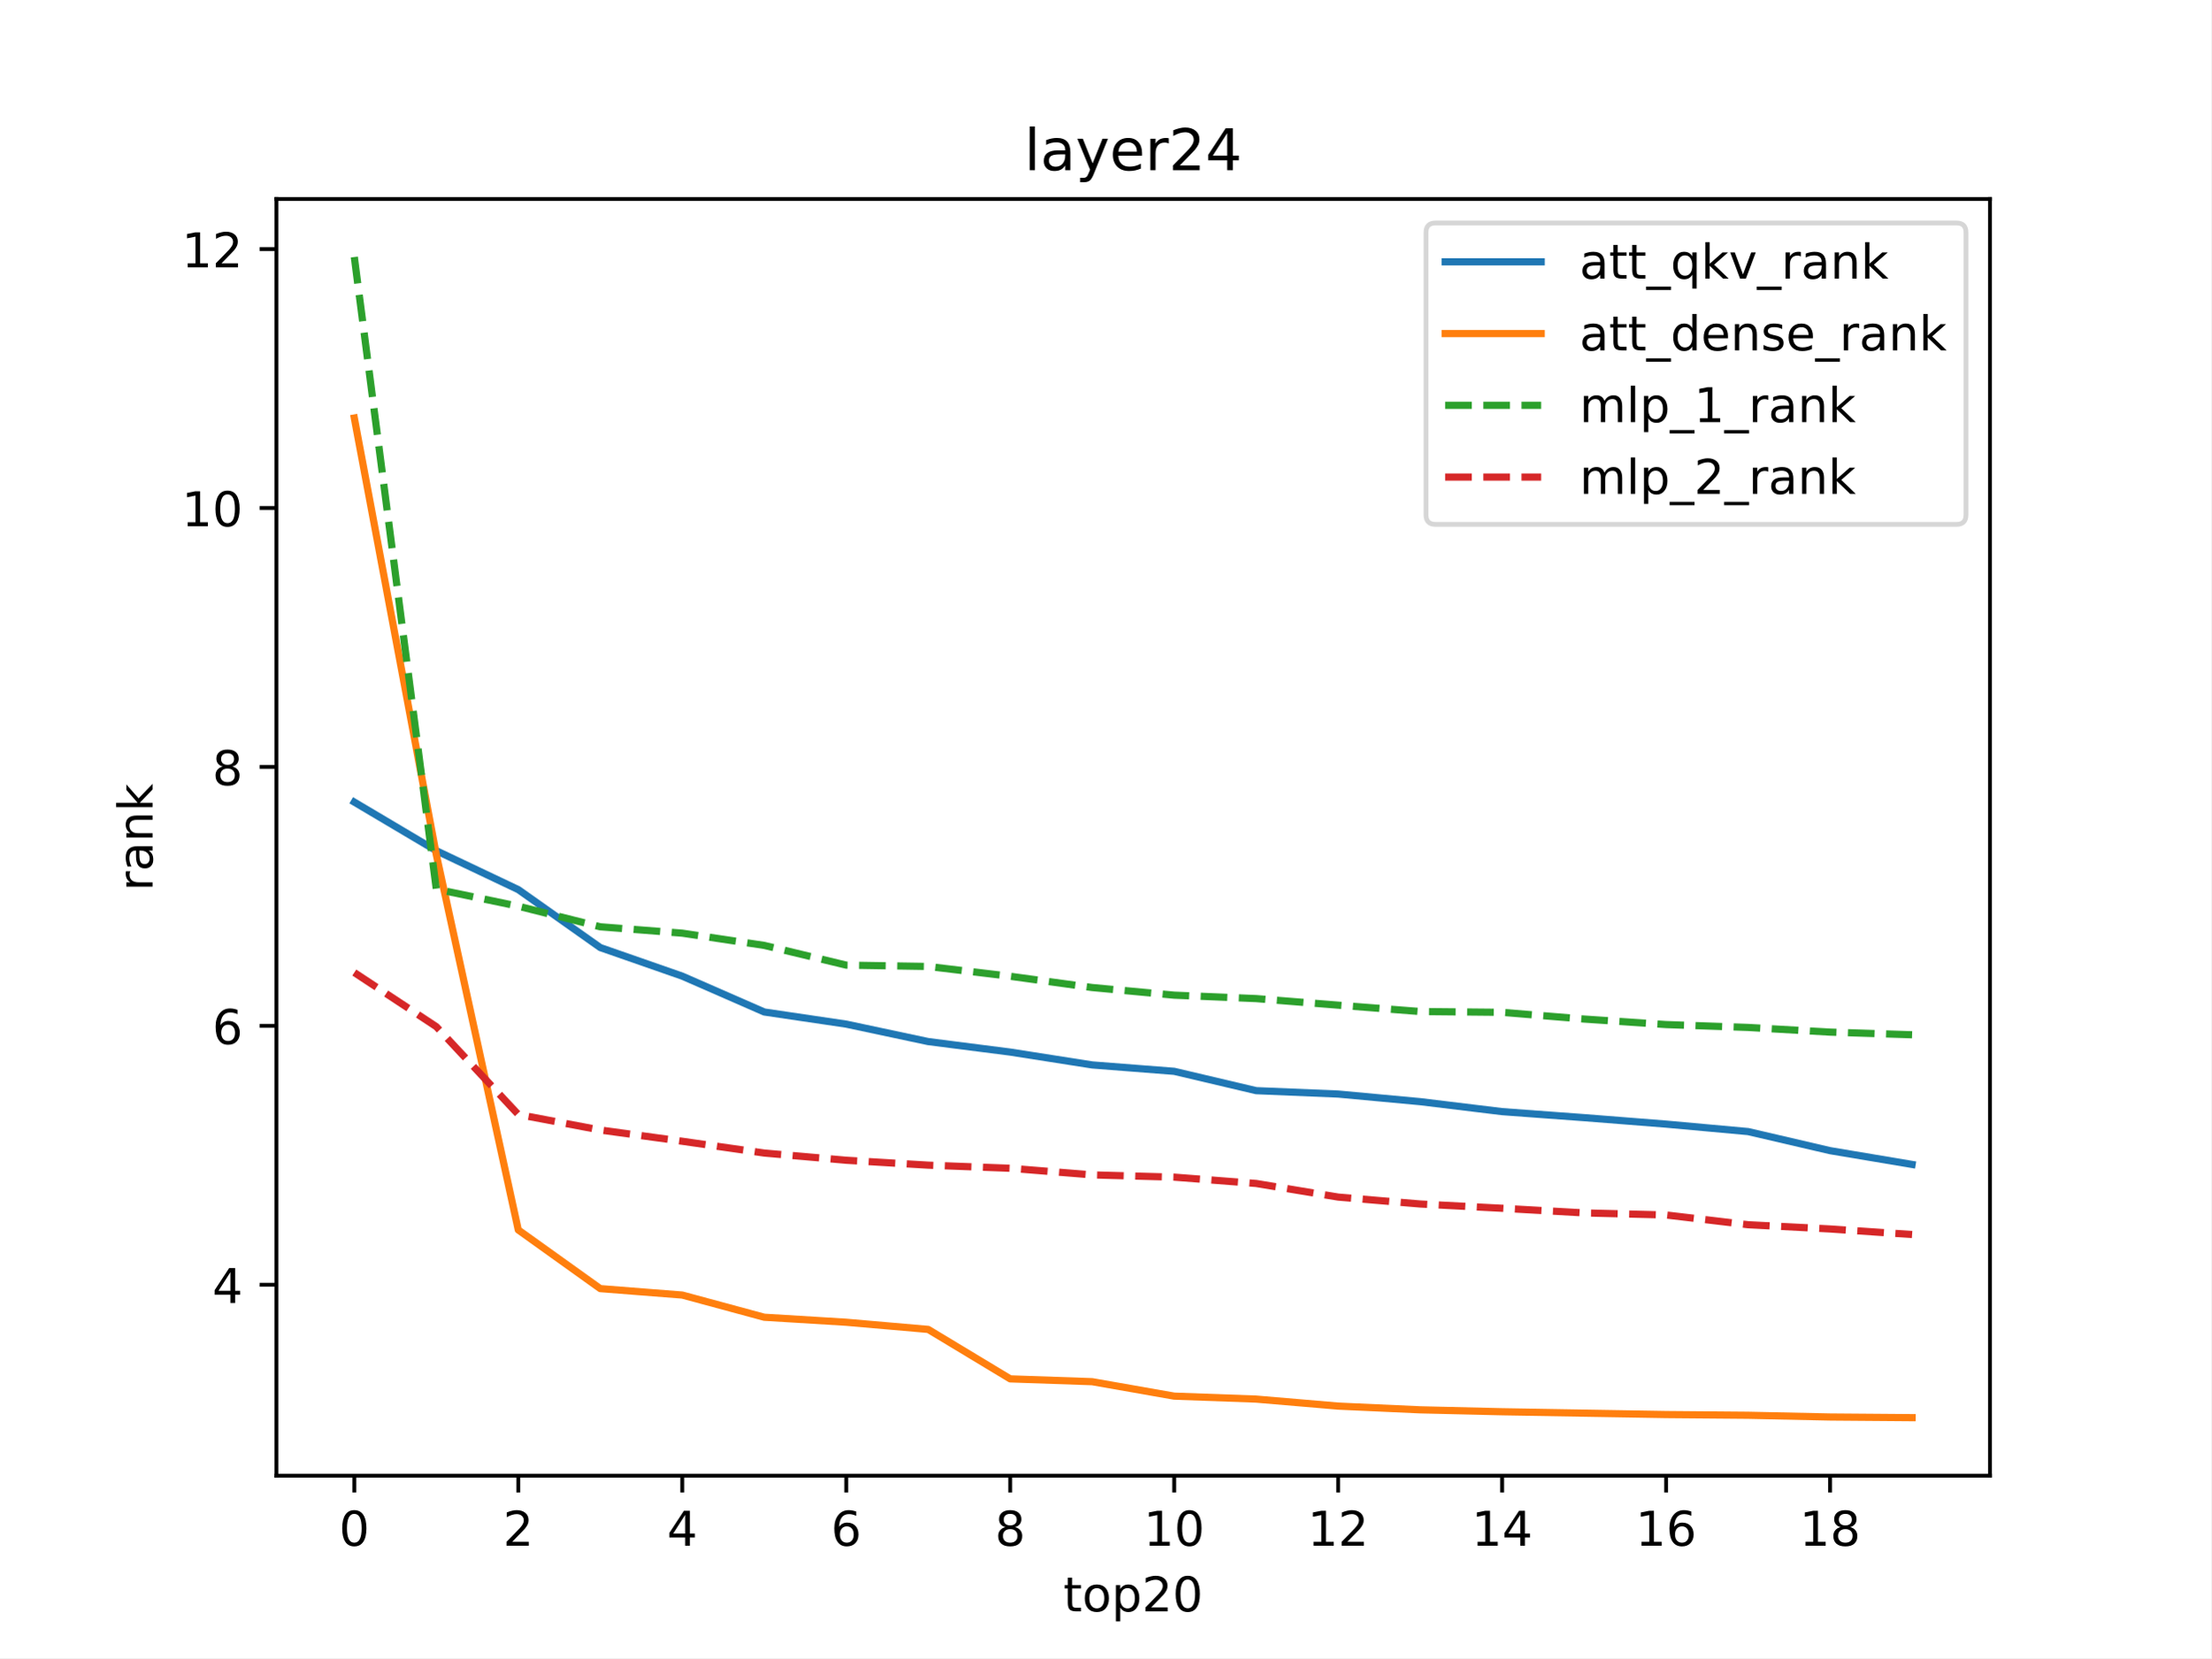
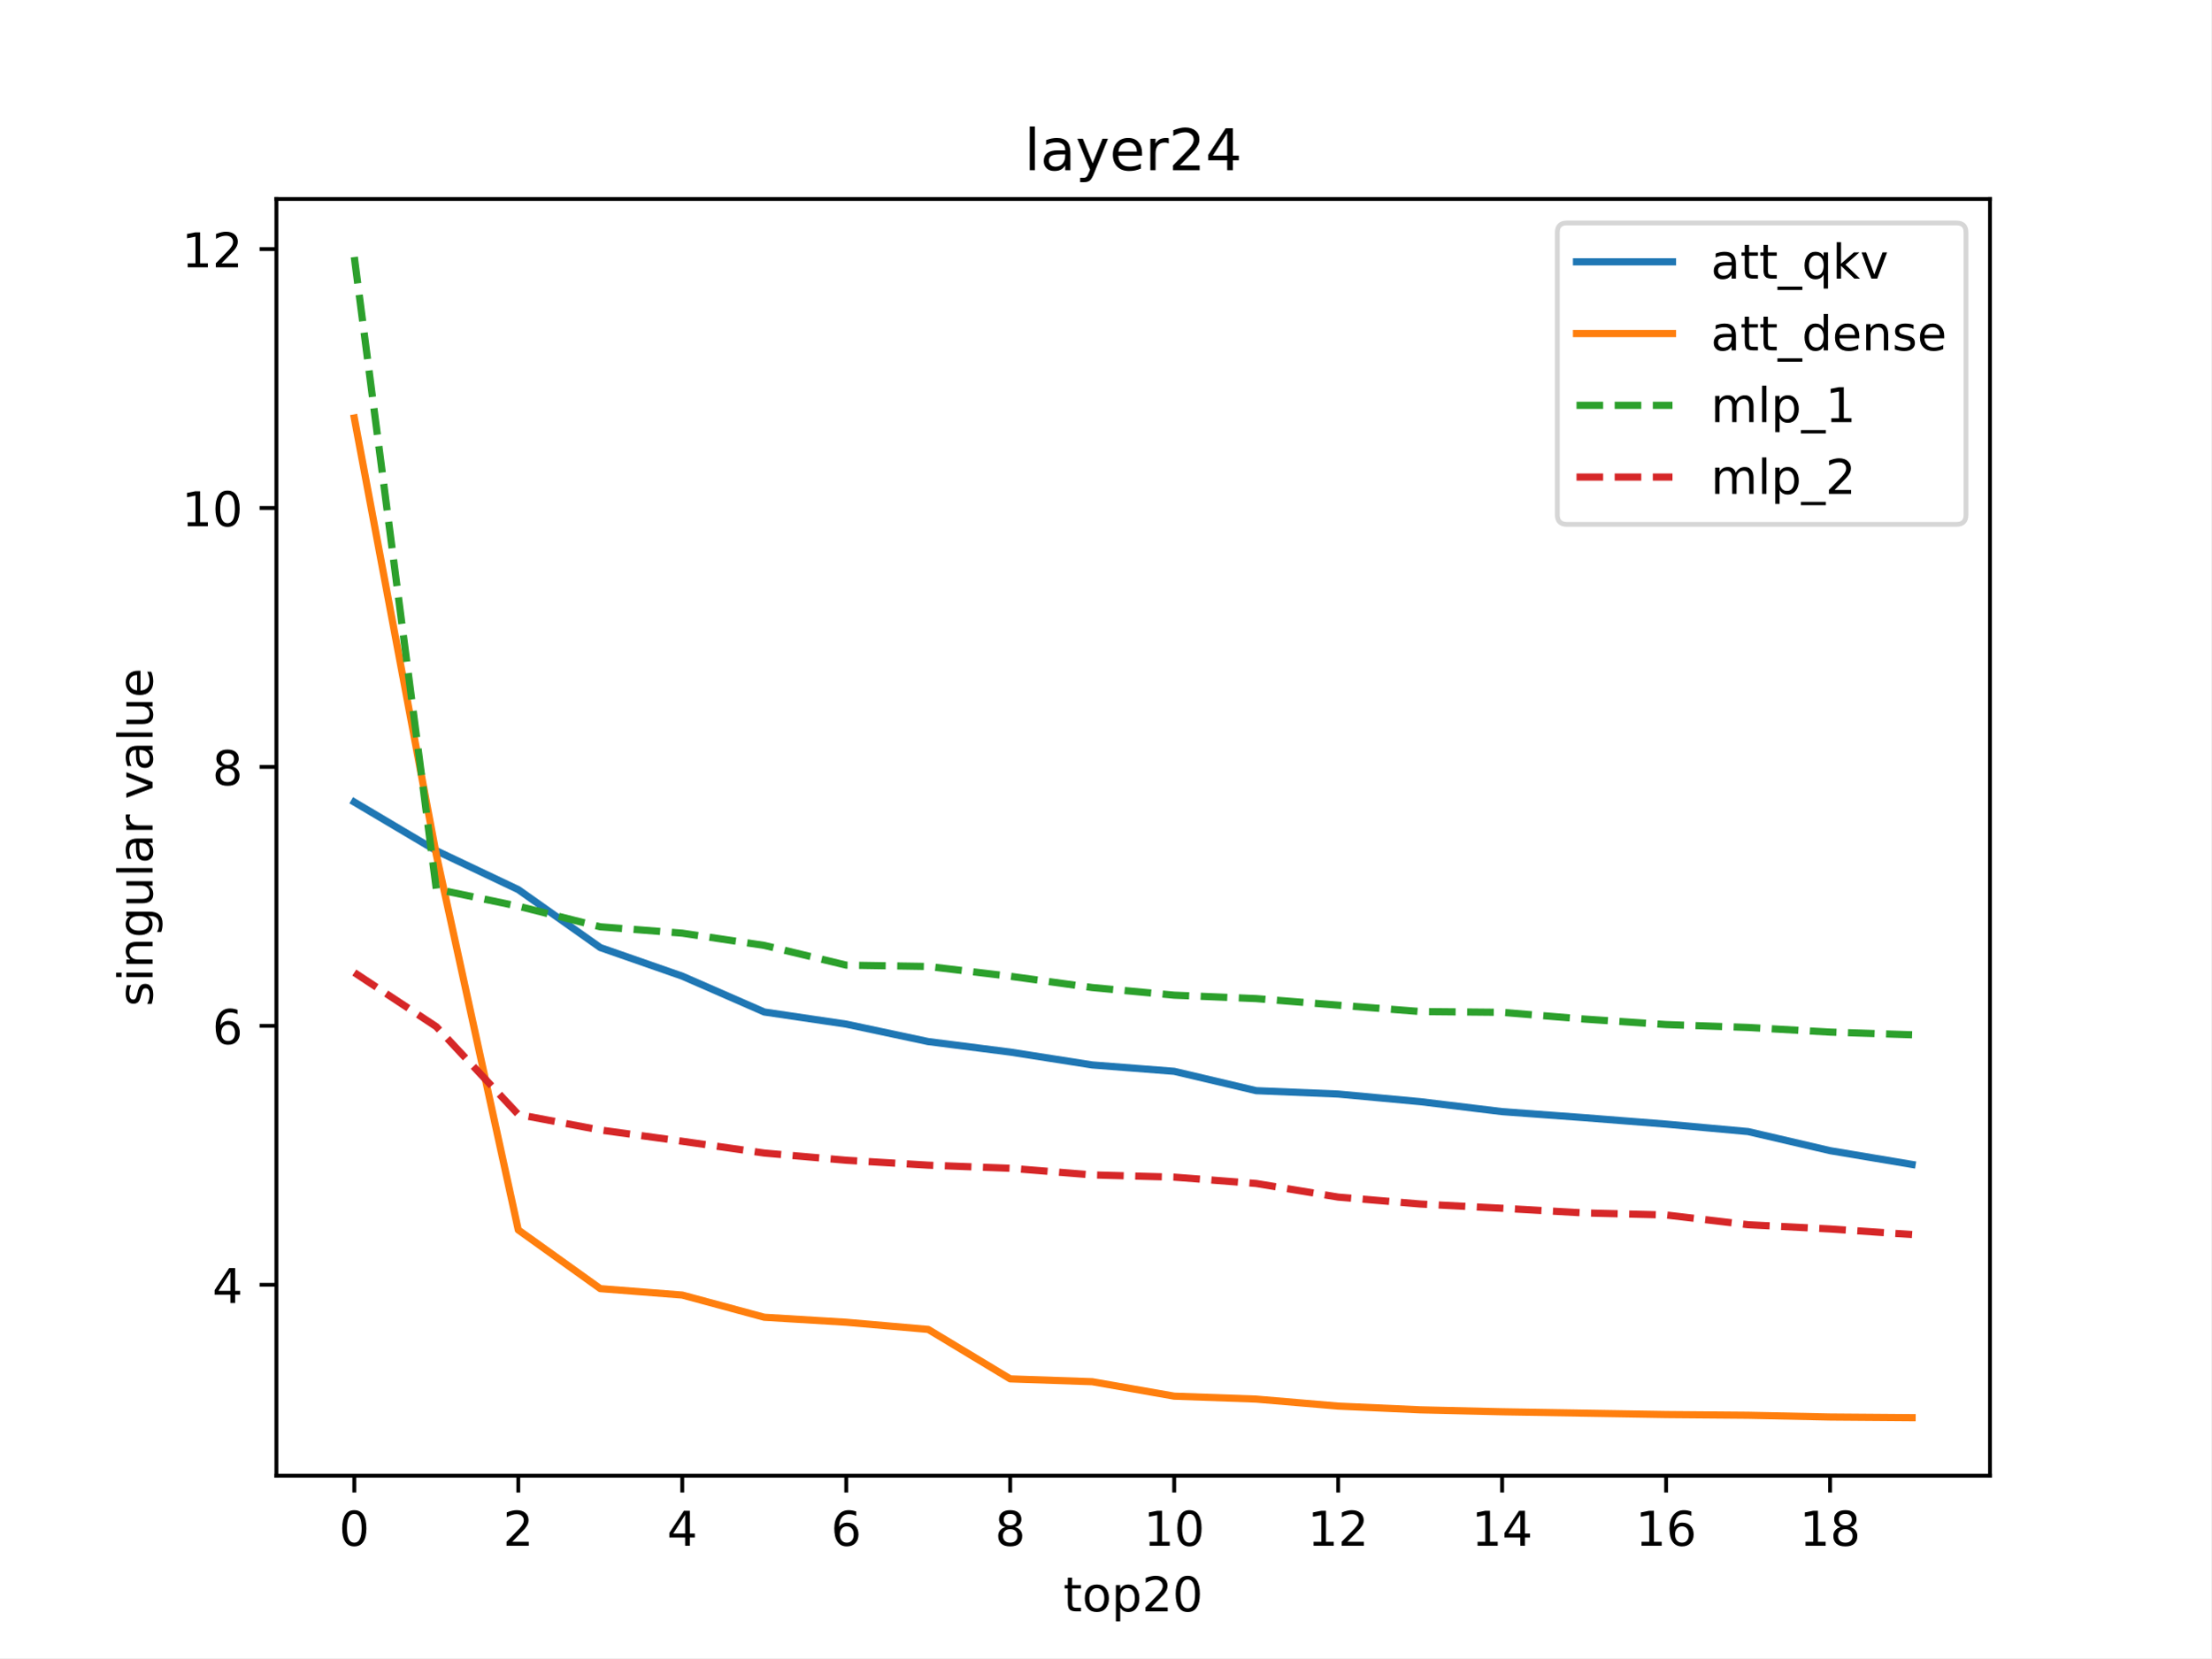
<svg xmlns="http://www.w3.org/2000/svg" xmlns:xlink="http://www.w3.org/1999/xlink" width="460.8pt" height="345.6pt" viewBox="0 0 460.8 345.6" version="1.1">
  <defs>
    <style type="text/css">*{stroke-linejoin: round; stroke-linecap: butt}</style>
  </defs>
  <g id="figure_1">
    <g id="patch_1">
      <path d="M 0 345.6  L 460.8 345.6  L 460.8 0  L 0 0  z " style="fill: #ffffff" />
    </g>
    <g id="axes_1">
      <g id="patch_2">
        <path d="M 57.6 307.584  L 414.72 307.584  L 414.72 41.472  L 57.6 41.472  z " style="fill: #ffffff" />
      </g>
      <g id="matplotlib.axis_1">
        <g id="xtick_1">
          <g id="line2d_1">
            <defs>
-               <path id="maeb5bbad70" d="M 0 0  L 0 3.5  " style="stroke: #000000; stroke-width: 0.8" />
-             </defs>
-             <g>
-               <use xlink:href="#maeb5bbad70" x="73.833" y="307.584" style="stroke: #000000; stroke-width: 0.8" />
+               <path id="md3a369e3ab" d="M 0 0  L 0 3.5  " style="stroke: #000000; stroke-width: 0.8" />
+             </defs>
+             <g>
+               <use xlink:href="#md3a369e3ab" x="73.833" y="307.584" style="stroke: #000000; stroke-width: 0.8" />
            </g>
          </g>
          <g id="text_1">
            <g transform="translate(70.65148 322.1824) scale(0.1 -0.1)">
              <defs>
                <path id="DejaVuSans-30" d="M 2034 4250  Q 1547 4250 1301 3770  Q 1056 3291 1056 2328  Q 1056 1369 1301 889  Q 1547 409 2034 409  Q 2525 409 2770 889  Q 3016 1369 3016 2328  Q 3016 3291 2770 3770  Q 2525 4250 2034 4250  z M 2034 4750  Q 2819 4750 3233 4129  Q 3647 3509 3647 2328  Q 3647 1150 3233 529  Q 2819 -91 2034 -91  Q 1250 -91 836 529  Q 422 1150 422 2328  Q 422 3509 836 4129  Q 1250 4750 2034 4750  z " transform="scale(0.015625)" />
              </defs>
              <use xlink:href="#DejaVuSans-30" />
            </g>
          </g>
        </g>
        <g id="xtick_2">
          <g id="line2d_2">
            <g>
-               <use xlink:href="#maeb5bbad70" x="108.007" y="307.584" style="stroke: #000000; stroke-width: 0.8" />
+               <use xlink:href="#md3a369e3ab" x="108.007" y="307.584" style="stroke: #000000; stroke-width: 0.8" />
            </g>
          </g>
          <g id="text_2">
            <g transform="translate(104.8256 322.1824) scale(0.1 -0.1)">
              <defs>
                <path id="DejaVuSans-32" d="M 1228 531  L 3431 531  L 3431 0  L 469 0  L 469 531  Q 828 903 1448 1529  Q 2069 2156 2228 2338  Q 2531 2678 2651 2914  Q 2772 3150 2772 3378  Q 2772 3750 2511 3984  Q 2250 4219 1831 4219  Q 1534 4219 1204 4116  Q 875 4013 500 3803  L 500 4441  Q 881 4594 1212 4672  Q 1544 4750 1819 4750  Q 2544 4750 2975 4387  Q 3406 4025 3406 3419  Q 3406 3131 3298 2873  Q 3191 2616 2906 2266  Q 2828 2175 2409 1742  Q 1991 1309 1228 531  z " transform="scale(0.015625)" />
              </defs>
              <use xlink:href="#DejaVuSans-32" />
            </g>
          </g>
        </g>
        <g id="xtick_3">
          <g id="line2d_3">
            <g>
-               <use xlink:href="#maeb5bbad70" x="142.181" y="307.584" style="stroke: #000000; stroke-width: 0.8" />
+               <use xlink:href="#md3a369e3ab" x="142.181" y="307.584" style="stroke: #000000; stroke-width: 0.8" />
            </g>
          </g>
          <g id="text_3">
            <g transform="translate(138.9998 322.1824) scale(0.1 -0.1)">
              <defs>
                <path id="DejaVuSans-34" d="M 2419 4116  L 825 1625  L 2419 1625  L 2419 4116  z M 2253 4666  L 3047 4666  L 3047 1625  L 3713 1625  L 3713 1100  L 3047 1100  L 3047 0  L 2419 0  L 2419 1100  L 313 1100  L 313 1709  L 2253 4666  z " transform="scale(0.015625)" />
              </defs>
              <use xlink:href="#DejaVuSans-34" />
            </g>
          </g>
        </g>
        <g id="xtick_4">
          <g id="line2d_4">
            <g>
-               <use xlink:href="#maeb5bbad70" x="176.355" y="307.584" style="stroke: #000000; stroke-width: 0.8" />
+               <use xlink:href="#md3a369e3ab" x="176.355" y="307.584" style="stroke: #000000; stroke-width: 0.8" />
            </g>
          </g>
          <g id="text_4">
            <g transform="translate(173.174 322.1824) scale(0.1 -0.1)">
              <defs>
                <path id="DejaVuSans-36" d="M 2113 2584  Q 1688 2584 1439 2293  Q 1191 2003 1191 1497  Q 1191 994 1439 701  Q 1688 409 2113 409  Q 2538 409 2786 701  Q 3034 994 3034 1497  Q 3034 2003 2786 2293  Q 2538 2584 2113 2584  z M 3366 4563  L 3366 3988  Q 3128 4100 2886 4159  Q 2644 4219 2406 4219  Q 1781 4219 1451 3797  Q 1122 3375 1075 2522  Q 1259 2794 1537 2939  Q 1816 3084 2150 3084  Q 2853 3084 3261 2657  Q 3669 2231 3669 1497  Q 3669 778 3244 343  Q 2819 -91 2113 -91  Q 1303 -91 875 529  Q 447 1150 447 2328  Q 447 3434 972 4092  Q 1497 4750 2381 4750  Q 2619 4750 2861 4703  Q 3103 4656 3366 4563  z " transform="scale(0.015625)" />
              </defs>
              <use xlink:href="#DejaVuSans-36" />
            </g>
          </g>
        </g>
        <g id="xtick_5">
          <g id="line2d_5">
            <g>
-               <use xlink:href="#maeb5bbad70" x="210.529" y="307.584" style="stroke: #000000; stroke-width: 0.8" />
+               <use xlink:href="#md3a369e3ab" x="210.529" y="307.584" style="stroke: #000000; stroke-width: 0.8" />
            </g>
          </g>
          <g id="text_5">
            <g transform="translate(207.3481 322.1824) scale(0.1 -0.1)">
              <defs>
                <path id="DejaVuSans-38" d="M 2034 2216  Q 1584 2216 1326 1975  Q 1069 1734 1069 1313  Q 1069 891 1326 650  Q 1584 409 2034 409  Q 2484 409 2743 651  Q 3003 894 3003 1313  Q 3003 1734 2745 1975  Q 2488 2216 2034 2216  z M 1403 2484  Q 997 2584 770 2862  Q 544 3141 544 3541  Q 544 4100 942 4425  Q 1341 4750 2034 4750  Q 2731 4750 3128 4425  Q 3525 4100 3525 3541  Q 3525 3141 3298 2862  Q 3072 2584 2669 2484  Q 3125 2378 3379 2068  Q 3634 1759 3634 1313  Q 3634 634 3220 271  Q 2806 -91 2034 -91  Q 1263 -91 848 271  Q 434 634 434 1313  Q 434 1759 690 2068  Q 947 2378 1403 2484  z M 1172 3481  Q 1172 3119 1398 2916  Q 1625 2713 2034 2713  Q 2441 2713 2670 2916  Q 2900 3119 2900 3481  Q 2900 3844 2670 4047  Q 2441 4250 2034 4250  Q 1625 4250 1398 4047  Q 1172 3844 1172 3481  z " transform="scale(0.015625)" />
              </defs>
              <use xlink:href="#DejaVuSans-38" />
            </g>
          </g>
        </g>
        <g id="xtick_6">
          <g id="line2d_6">
            <g>
-               <use xlink:href="#maeb5bbad70" x="244.704" y="307.584" style="stroke: #000000; stroke-width: 0.8" />
+               <use xlink:href="#md3a369e3ab" x="244.704" y="307.584" style="stroke: #000000; stroke-width: 0.8" />
            </g>
          </g>
          <g id="text_6">
            <g transform="translate(238.341 322.1824) scale(0.1 -0.1)">
              <defs>
                <path id="DejaVuSans-31" d="M 794 531  L 1825 531  L 1825 4091  L 703 3866  L 703 4441  L 1819 4666  L 2450 4666  L 2450 531  L 3481 531  L 3481 0  L 794 0  L 794 531  z " transform="scale(0.015625)" />
              </defs>
              <use xlink:href="#DejaVuSans-31" />
              <use xlink:href="#DejaVuSans-30" x="63.623" />
            </g>
          </g>
        </g>
        <g id="xtick_7">
          <g id="line2d_7">
            <g>
-               <use xlink:href="#maeb5bbad70" x="278.878" y="307.584" style="stroke: #000000; stroke-width: 0.8" />
+               <use xlink:href="#md3a369e3ab" x="278.878" y="307.584" style="stroke: #000000; stroke-width: 0.8" />
            </g>
          </g>
          <g id="text_7">
            <g transform="translate(272.5152 322.1824) scale(0.1 -0.1)">
              <use xlink:href="#DejaVuSans-31" />
              <use xlink:href="#DejaVuSans-32" x="63.623" />
            </g>
          </g>
        </g>
        <g id="xtick_8">
          <g id="line2d_8">
            <g>
-               <use xlink:href="#maeb5bbad70" x="313.052" y="307.584" style="stroke: #000000; stroke-width: 0.8" />
+               <use xlink:href="#md3a369e3ab" x="313.052" y="307.584" style="stroke: #000000; stroke-width: 0.8" />
            </g>
          </g>
          <g id="text_8">
            <g transform="translate(306.6894 322.1824) scale(0.1 -0.1)">
              <use xlink:href="#DejaVuSans-31" />
              <use xlink:href="#DejaVuSans-34" x="63.623" />
            </g>
          </g>
        </g>
        <g id="xtick_9">
          <g id="line2d_9">
            <g>
-               <use xlink:href="#maeb5bbad70" x="347.226" y="307.584" style="stroke: #000000; stroke-width: 0.8" />
+               <use xlink:href="#md3a369e3ab" x="347.226" y="307.584" style="stroke: #000000; stroke-width: 0.8" />
            </g>
          </g>
          <g id="text_9">
            <g transform="translate(340.8635 322.1824) scale(0.1 -0.1)">
              <use xlink:href="#DejaVuSans-31" />
              <use xlink:href="#DejaVuSans-36" x="63.623" />
            </g>
          </g>
        </g>
        <g id="xtick_10">
          <g id="line2d_10">
            <g>
-               <use xlink:href="#maeb5bbad70" x="381.4" y="307.584" style="stroke: #000000; stroke-width: 0.8" />
+               <use xlink:href="#md3a369e3ab" x="381.4" y="307.584" style="stroke: #000000; stroke-width: 0.8" />
            </g>
          </g>
          <g id="text_10">
            <g transform="translate(375.0377 322.1824) scale(0.1 -0.1)">
              <use xlink:href="#DejaVuSans-31" />
              <use xlink:href="#DejaVuSans-38" x="63.623" />
            </g>
          </g>
        </g>
        <g id="text_11">
          <g transform="translate(221.6037 335.8606) scale(0.1 -0.1)">
            <defs>
              <path id="DejaVuSans-74" d="M 1172 4494  L 1172 3500  L 2356 3500  L 2356 3053  L 1172 3053  L 1172 1153  Q 1172 725 1289 603  Q 1406 481 1766 481  L 2356 481  L 2356 0  L 1766 0  Q 1100 0 847 248  Q 594 497 594 1153  L 594 3053  L 172 3053  L 172 3500  L 594 3500  L 594 4494  L 1172 4494  z " transform="scale(0.015625)" />
              <path id="DejaVuSans-6f" d="M 1959 3097  Q 1497 3097 1228 2736  Q 959 2375 959 1747  Q 959 1119 1226 758  Q 1494 397 1959 397  Q 2419 397 2687 759  Q 2956 1122 2956 1747  Q 2956 2369 2687 2733  Q 2419 3097 1959 3097  z M 1959 3584  Q 2709 3584 3137 3096  Q 3566 2609 3566 1747  Q 3566 888 3137 398  Q 2709 -91 1959 -91  Q 1206 -91 779 398  Q 353 888 353 1747  Q 353 2609 779 3096  Q 1206 3584 1959 3584  z " transform="scale(0.015625)" />
              <path id="DejaVuSans-70" d="M 1159 525  L 1159 -1331  L 581 -1331  L 581 3500  L 1159 3500  L 1159 2969  Q 1341 3281 1617 3432  Q 1894 3584 2278 3584  Q 2916 3584 3314 3078  Q 3713 2572 3713 1747  Q 3713 922 3314 415  Q 2916 -91 2278 -91  Q 1894 -91 1617 61  Q 1341 213 1159 525  z M 3116 1747  Q 3116 2381 2855 2742  Q 2594 3103 2138 3103  Q 1681 3103 1420 2742  Q 1159 2381 1159 1747  Q 1159 1113 1420 752  Q 1681 391 2138 391  Q 2594 391 2855 752  Q 3116 1113 3116 1747  z " transform="scale(0.015625)" />
            </defs>
            <use xlink:href="#DejaVuSans-74" />
            <use xlink:href="#DejaVuSans-6f" x="39.209" />
            <use xlink:href="#DejaVuSans-70" x="100.391" />
            <use xlink:href="#DejaVuSans-32" x="163.867" />
            <use xlink:href="#DejaVuSans-30" x="227.49" />
          </g>
        </g>
      </g>
      <g id="matplotlib.axis_2">
        <g id="ytick_1">
          <g id="line2d_11">
            <defs>
-               <path id="m0f79009a9c" d="M 0 0  L -3.5 0  " style="stroke: #000000; stroke-width: 0.8" />
-             </defs>
-             <g>
-               <use xlink:href="#m0f79009a9c" x="57.6" y="267.788" style="stroke: #000000; stroke-width: 0.8" />
+               <path id="mffe10e84be" d="M 0 0  L -3.5 0  " style="stroke: #000000; stroke-width: 0.8" />
+             </defs>
+             <g>
+               <use xlink:href="#mffe10e84be" x="57.6" y="267.788" style="stroke: #000000; stroke-width: 0.8" />
            </g>
          </g>
          <g id="text_12">
            <g transform="translate(44.2375 271.5877) scale(0.1 -0.1)">
              <use xlink:href="#DejaVuSans-34" />
            </g>
          </g>
        </g>
        <g id="ytick_2">
          <g id="line2d_12">
            <g>
-               <use xlink:href="#m0f79009a9c" x="57.6" y="213.82" style="stroke: #000000; stroke-width: 0.8" />
+               <use xlink:href="#mffe10e84be" x="57.6" y="213.82" style="stroke: #000000; stroke-width: 0.8" />
            </g>
          </g>
          <g id="text_13">
            <g transform="translate(44.2375 217.6188) scale(0.1 -0.1)">
              <use xlink:href="#DejaVuSans-36" />
            </g>
          </g>
        </g>
        <g id="ytick_3">
          <g id="line2d_13">
            <g>
-               <use xlink:href="#m0f79009a9c" x="57.6" y="159.851" style="stroke: #000000; stroke-width: 0.8" />
+               <use xlink:href="#mffe10e84be" x="57.6" y="159.851" style="stroke: #000000; stroke-width: 0.8" />
            </g>
          </g>
          <g id="text_14">
            <g transform="translate(44.2375 163.6498) scale(0.1 -0.1)">
              <use xlink:href="#DejaVuSans-38" />
            </g>
          </g>
        </g>
        <g id="ytick_4">
          <g id="line2d_14">
            <g>
-               <use xlink:href="#m0f79009a9c" x="57.6" y="105.882" style="stroke: #000000; stroke-width: 0.8" />
+               <use xlink:href="#mffe10e84be" x="57.6" y="105.882" style="stroke: #000000; stroke-width: 0.8" />
            </g>
          </g>
          <g id="text_15">
            <g transform="translate(37.875 109.6809) scale(0.1 -0.1)">
              <use xlink:href="#DejaVuSans-31" />
              <use xlink:href="#DejaVuSans-30" x="63.623" />
            </g>
          </g>
        </g>
        <g id="ytick_5">
          <g id="line2d_15">
            <g>
-               <use xlink:href="#m0f79009a9c" x="57.6" y="51.913" style="stroke: #000000; stroke-width: 0.8" />
+               <use xlink:href="#mffe10e84be" x="57.6" y="51.913" style="stroke: #000000; stroke-width: 0.8" />
            </g>
          </g>
          <g id="text_16">
            <g transform="translate(37.875 55.71201) scale(0.1 -0.1)">
              <use xlink:href="#DejaVuSans-31" />
              <use xlink:href="#DejaVuSans-32" x="63.623" />
            </g>
          </g>
        </g>
        <g id="text_17">
-           <g transform="translate(31.79531 185.7116) rotate(-90) scale(0.1 -0.1)">
-             <defs>
+           <g transform="translate(31.79531 209.7889) rotate(-90) scale(0.1 -0.1)">
+             <defs>
+               <path id="DejaVuSans-73" d="M 2834 3397  L 2834 2853  Q 2591 2978 2328 3040  Q 2066 3103 1784 3103  Q 1356 3103 1142 2972  Q 928 2841 928 2578  Q 928 2378 1081 2264  Q 1234 2150 1697 2047  L 1894 2003  Q 2506 1872 2764 1633  Q 3022 1394 3022 966  Q 3022 478 2636 193  Q 2250 -91 1575 -91  Q 1294 -91 989 -36  Q 684 19 347 128  L 347 722  Q 666 556 975 473  Q 1284 391 1588 391  Q 1994 391 2212 530  Q 2431 669 2431 922  Q 2431 1156 2273 1281  Q 2116 1406 1581 1522  L 1381 1569  Q 847 1681 609 1914  Q 372 2147 372 2553  Q 372 3047 722 3315  Q 1072 3584 1716 3584  Q 2034 3584 2315 3537  Q 2597 3491 2834 3397  z " transform="scale(0.015625)" />
+               <path id="DejaVuSans-69" d="M 603 3500  L 1178 3500  L 1178 0  L 603 0  L 603 3500  z M 603 4863  L 1178 4863  L 1178 4134  L 603 4134  L 603 4863  z " transform="scale(0.015625)" />
+               <path id="DejaVuSans-6e" d="M 3513 2113  L 3513 0  L 2938 0  L 2938 2094  Q 2938 2591 2744 2837  Q 2550 3084 2163 3084  Q 1697 3084 1428 2787  Q 1159 2491 1159 1978  L 1159 0  L 581 0  L 581 3500  L 1159 3500  L 1159 2956  Q 1366 3272 1645 3428  Q 1925 3584 2291 3584  Q 2894 3584 3203 3211  Q 3513 2838 3513 2113  z " transform="scale(0.015625)" />
+               <path id="DejaVuSans-67" d="M 2906 1791  Q 2906 2416 2648 2759  Q 2391 3103 1925 3103  Q 1463 3103 1205 2759  Q 947 2416 947 1791  Q 947 1169 1205 825  Q 1463 481 1925 481  Q 2391 481 2648 825  Q 2906 1169 2906 1791  z M 3481 434  Q 3481 -459 3084 -895  Q 2688 -1331 1869 -1331  Q 1566 -1331 1297 -1286  Q 1028 -1241 775 -1147  L 775 -588  Q 1028 -725 1275 -790  Q 1522 -856 1778 -856  Q 2344 -856 2625 -561  Q 2906 -266 2906 331  L 2906 616  Q 2728 306 2450 153  Q 2172 0 1784 0  Q 1141 0 747 490  Q 353 981 353 1791  Q 353 2603 747 3093  Q 1141 3584 1784 3584  Q 2172 3584 2450 3431  Q 2728 3278 2906 2969  L 2906 3500  L 3481 3500  L 3481 434  z " transform="scale(0.015625)" />
+               <path id="DejaVuSans-75" d="M 544 1381  L 544 3500  L 1119 3500  L 1119 1403  Q 1119 906 1312 657  Q 1506 409 1894 409  Q 2359 409 2629 706  Q 2900 1003 2900 1516  L 2900 3500  L 3475 3500  L 3475 0  L 2900 0  L 2900 538  Q 2691 219 2414 64  Q 2138 -91 1772 -91  Q 1169 -91 856 284  Q 544 659 544 1381  z M 1991 3584  L 1991 3584  z " transform="scale(0.015625)" />
+               <path id="DejaVuSans-6c" d="M 603 4863  L 1178 4863  L 1178 0  L 603 0  L 603 4863  z " transform="scale(0.015625)" />
+               <path id="DejaVuSans-61" d="M 2194 1759  Q 1497 1759 1228 1600  Q 959 1441 959 1056  Q 959 750 1161 570  Q 1363 391 1709 391  Q 2188 391 2477 730  Q 2766 1069 2766 1631  L 2766 1759  L 2194 1759  z M 3341 1997  L 3341 0  L 2766 0  L 2766 531  Q 2569 213 2275 61  Q 1981 -91 1556 -91  Q 1019 -91 701 211  Q 384 513 384 1019  Q 384 1609 779 1909  Q 1175 2209 1959 2209  L 2766 2209  L 2766 2266  Q 2766 2663 2505 2880  Q 2244 3097 1772 3097  Q 1472 3097 1187 3025  Q 903 2953 641 2809  L 641 3341  Q 956 3463 1253 3523  Q 1550 3584 1831 3584  Q 2591 3584 2966 3190  Q 3341 2797 3341 1997  z " transform="scale(0.015625)" />
              <path id="DejaVuSans-72" d="M 2631 2963  Q 2534 3019 2420 3045  Q 2306 3072 2169 3072  Q 1681 3072 1420 2755  Q 1159 2438 1159 1844  L 1159 0  L 581 0  L 581 3500  L 1159 3500  L 1159 2956  Q 1341 3275 1631 3429  Q 1922 3584 2338 3584  Q 2397 3584 2469 3576  Q 2541 3569 2628 3553  L 2631 2963  z " transform="scale(0.015625)" />
-               <path id="DejaVuSans-61" d="M 2194 1759  Q 1497 1759 1228 1600  Q 959 1441 959 1056  Q 959 750 1161 570  Q 1363 391 1709 391  Q 2188 391 2477 730  Q 2766 1069 2766 1631  L 2766 1759  L 2194 1759  z M 3341 1997  L 3341 0  L 2766 0  L 2766 531  Q 2569 213 2275 61  Q 1981 -91 1556 -91  Q 1019 -91 701 211  Q 384 513 384 1019  Q 384 1609 779 1909  Q 1175 2209 1959 2209  L 2766 2209  L 2766 2266  Q 2766 2663 2505 2880  Q 2244 3097 1772 3097  Q 1472 3097 1187 3025  Q 903 2953 641 2809  L 641 3341  Q 956 3463 1253 3523  Q 1550 3584 1831 3584  Q 2591 3584 2966 3190  Q 3341 2797 3341 1997  z " transform="scale(0.015625)" />
-               <path id="DejaVuSans-6e" d="M 3513 2113  L 3513 0  L 2938 0  L 2938 2094  Q 2938 2591 2744 2837  Q 2550 3084 2163 3084  Q 1697 3084 1428 2787  Q 1159 2491 1159 1978  L 1159 0  L 581 0  L 581 3500  L 1159 3500  L 1159 2956  Q 1366 3272 1645 3428  Q 1925 3584 2291 3584  Q 2894 3584 3203 3211  Q 3513 2838 3513 2113  z " transform="scale(0.015625)" />
-               <path id="DejaVuSans-6b" d="M 581 4863  L 1159 4863  L 1159 1991  L 2875 3500  L 3609 3500  L 1753 1863  L 3688 0  L 2938 0  L 1159 1709  L 1159 0  L 581 0  L 581 4863  z " transform="scale(0.015625)" />
-             </defs>
-             <use xlink:href="#DejaVuSans-72" />
-             <use xlink:href="#DejaVuSans-61" x="41.113" />
-             <use xlink:href="#DejaVuSans-6e" x="102.393" />
-             <use xlink:href="#DejaVuSans-6b" x="165.771" />
+               <path id="DejaVuSans-20" transform="scale(0.015625)" />
+               <path id="DejaVuSans-76" d="M 191 3500  L 800 3500  L 1894 563  L 2988 3500  L 3597 3500  L 2284 0  L 1503 0  L 191 3500  z " transform="scale(0.015625)" />
+               <path id="DejaVuSans-65" d="M 3597 1894  L 3597 1613  L 953 1613  Q 991 1019 1311 708  Q 1631 397 2203 397  Q 2534 397 2845 478  Q 3156 559 3463 722  L 3463 178  Q 3153 47 2828 -22  Q 2503 -91 2169 -91  Q 1331 -91 842 396  Q 353 884 353 1716  Q 353 2575 817 3079  Q 1281 3584 2069 3584  Q 2775 3584 3186 3129  Q 3597 2675 3597 1894  z M 3022 2063  Q 3016 2534 2758 2815  Q 2500 3097 2075 3097  Q 1594 3097 1305 2825  Q 1016 2553 972 2059  L 3022 2063  z " transform="scale(0.015625)" />
+             </defs>
+             <use xlink:href="#DejaVuSans-73" />
+             <use xlink:href="#DejaVuSans-69" x="52.1" />
+             <use xlink:href="#DejaVuSans-6e" x="79.883" />
+             <use xlink:href="#DejaVuSans-67" x="143.262" />
+             <use xlink:href="#DejaVuSans-75" x="206.738" />
+             <use xlink:href="#DejaVuSans-6c" x="270.117" />
+             <use xlink:href="#DejaVuSans-61" x="297.9" />
+             <use xlink:href="#DejaVuSans-72" x="359.18" />
+             <use xlink:href="#DejaVuSans-20" x="400.293" />
+             <use xlink:href="#DejaVuSans-76" x="432.08" />
+             <use xlink:href="#DejaVuSans-61" x="491.26" />
+             <use xlink:href="#DejaVuSans-6c" x="552.539" />
+             <use xlink:href="#DejaVuSans-75" x="580.322" />
+             <use xlink:href="#DejaVuSans-65" x="643.701" />
          </g>
        </g>
      </g>
      <g id="line2d_16">
-         <path d="M 73.833 167.179  L 90.92 177.315  L 108.007 185.423  L 125.094 197.501  L 142.181 203.458  L 159.268 210.932  L 176.355 213.462  L 193.442 217.1  L 210.529 219.286  L 227.616 221.968  L 244.704 223.299  L 261.791 227.33  L 278.878 228.037  L 295.965 229.622  L 313.052 231.701  L 330.139 232.957  L 347.226 234.304  L 364.313 235.859  L 381.4 239.837  L 398.487 242.709  " clip-path="url(#p8932154d7e)" style="fill: none; stroke: #1f77b4; stroke-width: 1.5; stroke-linecap: square" />
+         <path d="M 73.833 167.179  L 90.92 177.315  L 108.007 185.423  L 125.094 197.501  L 142.181 203.458  L 159.268 210.932  L 176.355 213.462  L 193.442 217.1  L 210.529 219.286  L 227.616 221.968  L 244.704 223.299  L 261.791 227.33  L 278.878 228.037  L 295.965 229.622  L 313.052 231.701  L 330.139 232.957  L 347.226 234.304  L 364.313 235.859  L 381.4 239.837  L 398.487 242.709  " clip-path="url(#p1f65d0775f)" style="fill: none; stroke: #1f77b4; stroke-width: 1.5; stroke-linecap: square" />
      </g>
      <g id="line2d_17">
-         <path d="M 73.833 87.119  L 90.92 178.137  L 108.007 256.358  L 125.094 268.591  L 142.181 269.932  L 159.268 274.557  L 176.355 275.601  L 193.442 277.096  L 210.529 287.402  L 227.616 287.991  L 244.704 291.003  L 261.791 291.617  L 278.878 293.079  L 295.965 293.853  L 313.052 294.257  L 330.139 294.549  L 347.226 294.839  L 364.313 294.987  L 381.4 295.35  L 398.487 295.488  " clip-path="url(#p8932154d7e)" style="fill: none; stroke: #ff7f0e; stroke-width: 1.5; stroke-linecap: square" />
+         <path d="M 73.833 87.119  L 90.92 178.137  L 108.007 256.358  L 125.094 268.591  L 142.181 269.932  L 159.268 274.557  L 176.355 275.601  L 193.442 277.096  L 210.529 287.402  L 227.616 287.991  L 244.704 291.003  L 261.791 291.617  L 278.878 293.079  L 295.965 293.853  L 313.052 294.257  L 330.139 294.549  L 347.226 294.839  L 364.313 294.987  L 381.4 295.35  L 398.487 295.488  " clip-path="url(#p1f65d0775f)" style="fill: none; stroke: #ff7f0e; stroke-width: 1.5; stroke-linecap: square" />
      </g>
      <g id="line2d_18">
-         <path d="M 73.833 53.568  L 90.92 185.323  L 108.007 188.883  L 125.094 193.173  L 142.181 194.501  L 159.268 197.051  L 176.355 201.164  L 193.442 201.444  L 210.529 203.485  L 227.616 205.833  L 244.704 207.425  L 261.791 208.14  L 278.878 209.51  L 295.965 210.836  L 313.052 211.004  L 330.139 212.404  L 347.226 213.554  L 364.313 214.153  L 381.4 215.128  L 398.487 215.682  " clip-path="url(#p8932154d7e)" style="fill: none; stroke-dasharray: 5.55,2.4; stroke-dashoffset: 0; stroke: #2ca02c; stroke-width: 1.5" />
+         <path d="M 73.833 53.568  L 90.92 185.323  L 108.007 188.883  L 125.094 193.173  L 142.181 194.501  L 159.268 197.051  L 176.355 201.164  L 193.442 201.444  L 210.529 203.485  L 227.616 205.833  L 244.704 207.425  L 261.791 208.14  L 278.878 209.51  L 295.965 210.836  L 313.052 211.004  L 330.139 212.404  L 347.226 213.554  L 364.313 214.153  L 381.4 215.128  L 398.487 215.682  " clip-path="url(#p1f65d0775f)" style="fill: none; stroke-dasharray: 5.55,2.4; stroke-dashoffset: 0; stroke: #2ca02c; stroke-width: 1.5" />
      </g>
      <g id="line2d_19">
-         <path d="M 73.833 202.708  L 90.92 213.985  L 108.007 232.296  L 125.094 235.532  L 142.181 237.875  L 159.268 240.331  L 176.355 241.835  L 193.442 242.859  L 210.529 243.506  L 227.616 244.885  L 244.704 245.355  L 261.791 246.676  L 278.878 249.512  L 295.965 250.954  L 313.052 251.846  L 330.139 252.813  L 347.226 253.241  L 364.313 255.274  L 381.4 256.158  L 398.487 257.318  " clip-path="url(#p8932154d7e)" style="fill: none; stroke-dasharray: 5.55,2.4; stroke-dashoffset: 0; stroke: #d62728; stroke-width: 1.5" />
+         <path d="M 73.833 202.708  L 90.92 213.985  L 108.007 232.296  L 125.094 235.532  L 142.181 237.875  L 159.268 240.331  L 176.355 241.835  L 193.442 242.859  L 210.529 243.506  L 227.616 244.885  L 244.704 245.355  L 261.791 246.676  L 278.878 249.512  L 295.965 250.954  L 313.052 251.846  L 330.139 252.813  L 347.226 253.241  L 364.313 255.274  L 381.4 256.158  L 398.487 257.318  " clip-path="url(#p1f65d0775f)" style="fill: none; stroke-dasharray: 5.55,2.4; stroke-dashoffset: 0; stroke: #d62728; stroke-width: 1.5" />
      </g>
      <g id="patch_3">
        <path d="M 57.6 307.584  L 57.6 41.472  " style="fill: none; stroke: #000000; stroke-width: 0.8; stroke-linejoin: miter; stroke-linecap: square" />
      </g>
      <g id="patch_4">
        <path d="M 414.72 307.584  L 414.72 41.472  " style="fill: none; stroke: #000000; stroke-width: 0.8; stroke-linejoin: miter; stroke-linecap: square" />
      </g>
      <g id="patch_5">
        <path d="M 57.6 307.584  L 414.72 307.584  " style="fill: none; stroke: #000000; stroke-width: 0.8; stroke-linejoin: miter; stroke-linecap: square" />
      </g>
      <g id="patch_6">
        <path d="M 57.6 41.472  L 414.72 41.472  " style="fill: none; stroke: #000000; stroke-width: 0.8; stroke-linejoin: miter; stroke-linecap: square" />
      </g>
      <g id="text_18">
        <g transform="translate(213.4716 35.472) scale(0.12 -0.12)">
          <defs>
-             <path id="DejaVuSans-6c" d="M 603 4863  L 1178 4863  L 1178 0  L 603 0  L 603 4863  z " transform="scale(0.015625)" />
            <path id="DejaVuSans-79" d="M 2059 -325  Q 1816 -950 1584 -1140  Q 1353 -1331 966 -1331  L 506 -1331  L 506 -850  L 844 -850  Q 1081 -850 1212 -737  Q 1344 -625 1503 -206  L 1606 56  L 191 3500  L 800 3500  L 1894 763  L 2988 3500  L 3597 3500  L 2059 -325  z " transform="scale(0.015625)" />
-             <path id="DejaVuSans-65" d="M 3597 1894  L 3597 1613  L 953 1613  Q 991 1019 1311 708  Q 1631 397 2203 397  Q 2534 397 2845 478  Q 3156 559 3463 722  L 3463 178  Q 3153 47 2828 -22  Q 2503 -91 2169 -91  Q 1331 -91 842 396  Q 353 884 353 1716  Q 353 2575 817 3079  Q 1281 3584 2069 3584  Q 2775 3584 3186 3129  Q 3597 2675 3597 1894  z M 3022 2063  Q 3016 2534 2758 2815  Q 2500 3097 2075 3097  Q 1594 3097 1305 2825  Q 1016 2553 972 2059  L 3022 2063  z " transform="scale(0.015625)" />
          </defs>
          <use xlink:href="#DejaVuSans-6c" />
          <use xlink:href="#DejaVuSans-61" x="27.783" />
          <use xlink:href="#DejaVuSans-79" x="89.062" />
          <use xlink:href="#DejaVuSans-65" x="148.242" />
          <use xlink:href="#DejaVuSans-72" x="209.766" />
          <use xlink:href="#DejaVuSans-32" x="250.879" />
          <use xlink:href="#DejaVuSans-34" x="314.502" />
        </g>
      </g>
      <g id="legend_1">
        <g id="patch_7">
-           <path d="M 299.183 109.297  L 407.72 109.297  Q 409.72 109.297 409.72 107.297  L 409.72 48.472  Q 409.72 46.472 407.72 46.472  L 299.183 46.472  Q 297.183 46.472 297.183 48.472  L 297.183 107.297  Q 297.183 109.297 299.183 109.297  z " style="fill: #ffffff; opacity: 0.8; stroke: #cccccc; stroke-linejoin: miter" />
+           <path d="M 326.55 109.297  L 407.72 109.297  Q 409.72 109.297 409.72 107.297  L 409.72 48.472  Q 409.72 46.472 407.72 46.472  L 326.55 46.472  Q 324.55 46.472 324.55 48.472  L 324.55 107.297  Q 324.55 109.297 326.55 109.297  z " style="fill: #ffffff; opacity: 0.8; stroke: #cccccc; stroke-linejoin: miter" />
        </g>
        <g id="line2d_20">
-           <path d="M 301.183 54.57  L 311.183 54.57  L 321.183 54.57  " style="fill: none; stroke: #1f77b4; stroke-width: 1.5; stroke-linecap: square" />
+           <path d="M 328.55 54.57  L 338.55 54.57  L 348.55 54.57  " style="fill: none; stroke: #1f77b4; stroke-width: 1.5; stroke-linecap: square" />
        </g>
        <g id="text_19">
-           <g transform="translate(329.1825 58.07044) scale(0.1 -0.1)">
+           <g transform="translate(356.5497 58.07044) scale(0.1 -0.1)">
            <defs>
              <path id="DejaVuSans-5f" d="M 3263 -1063  L 3263 -1509  L -63 -1509  L -63 -1063  L 3263 -1063  z " transform="scale(0.015625)" />
              <path id="DejaVuSans-71" d="M 947 1747  Q 947 1113 1208 752  Q 1469 391 1925 391  Q 2381 391 2643 752  Q 2906 1113 2906 1747  Q 2906 2381 2643 2742  Q 2381 3103 1925 3103  Q 1469 3103 1208 2742  Q 947 2381 947 1747  z M 2906 525  Q 2725 213 2448 61  Q 2172 -91 1784 -91  Q 1150 -91 751 415  Q 353 922 353 1747  Q 353 2572 751 3078  Q 1150 3584 1784 3584  Q 2172 3584 2448 3432  Q 2725 3281 2906 2969  L 2906 3500  L 3481 3500  L 3481 -1331  L 2906 -1331  L 2906 525  z " transform="scale(0.015625)" />
-               <path id="DejaVuSans-76" d="M 191 3500  L 800 3500  L 1894 563  L 2988 3500  L 3597 3500  L 2284 0  L 1503 0  L 191 3500  z " transform="scale(0.015625)" />
+               <path id="DejaVuSans-6b" d="M 581 4863  L 1159 4863  L 1159 1991  L 2875 3500  L 3609 3500  L 1753 1863  L 3688 0  L 2938 0  L 1159 1709  L 1159 0  L 581 0  L 581 4863  z " transform="scale(0.015625)" />
            </defs>
            <use xlink:href="#DejaVuSans-61" />
            <use xlink:href="#DejaVuSans-74" x="61.279" />
            <use xlink:href="#DejaVuSans-74" x="100.488" />
            <use xlink:href="#DejaVuSans-5f" x="139.697" />
            <use xlink:href="#DejaVuSans-71" x="189.697" />
            <use xlink:href="#DejaVuSans-6b" x="253.174" />
            <use xlink:href="#DejaVuSans-76" x="311.084" />
-             <use xlink:href="#DejaVuSans-5f" x="370.264" />
-             <use xlink:href="#DejaVuSans-72" x="420.264" />
-             <use xlink:href="#DejaVuSans-61" x="461.377" />
-             <use xlink:href="#DejaVuSans-6e" x="522.656" />
-             <use xlink:href="#DejaVuSans-6b" x="586.035" />
          </g>
        </g>
        <g id="line2d_21">
-           <path d="M 301.183 69.527  L 311.183 69.527  L 321.183 69.527  " style="fill: none; stroke: #ff7f0e; stroke-width: 1.5; stroke-linecap: square" />
+           <path d="M 328.55 69.527  L 338.55 69.527  L 348.55 69.527  " style="fill: none; stroke: #ff7f0e; stroke-width: 1.5; stroke-linecap: square" />
        </g>
        <g id="text_20">
-           <g transform="translate(329.1825 73.02669) scale(0.1 -0.1)">
+           <g transform="translate(356.5497 73.02669) scale(0.1 -0.1)">
            <defs>
              <path id="DejaVuSans-64" d="M 2906 2969  L 2906 4863  L 3481 4863  L 3481 0  L 2906 0  L 2906 525  Q 2725 213 2448 61  Q 2172 -91 1784 -91  Q 1150 -91 751 415  Q 353 922 353 1747  Q 353 2572 751 3078  Q 1150 3584 1784 3584  Q 2172 3584 2448 3432  Q 2725 3281 2906 2969  z M 947 1747  Q 947 1113 1208 752  Q 1469 391 1925 391  Q 2381 391 2643 752  Q 2906 1113 2906 1747  Q 2906 2381 2643 2742  Q 2381 3103 1925 3103  Q 1469 3103 1208 2742  Q 947 2381 947 1747  z " transform="scale(0.015625)" />
-               <path id="DejaVuSans-73" d="M 2834 3397  L 2834 2853  Q 2591 2978 2328 3040  Q 2066 3103 1784 3103  Q 1356 3103 1142 2972  Q 928 2841 928 2578  Q 928 2378 1081 2264  Q 1234 2150 1697 2047  L 1894 2003  Q 2506 1872 2764 1633  Q 3022 1394 3022 966  Q 3022 478 2636 193  Q 2250 -91 1575 -91  Q 1294 -91 989 -36  Q 684 19 347 128  L 347 722  Q 666 556 975 473  Q 1284 391 1588 391  Q 1994 391 2212 530  Q 2431 669 2431 922  Q 2431 1156 2273 1281  Q 2116 1406 1581 1522  L 1381 1569  Q 847 1681 609 1914  Q 372 2147 372 2553  Q 372 3047 722 3315  Q 1072 3584 1716 3584  Q 2034 3584 2315 3537  Q 2597 3491 2834 3397  z " transform="scale(0.015625)" />
            </defs>
            <use xlink:href="#DejaVuSans-61" />
            <use xlink:href="#DejaVuSans-74" x="61.279" />
            <use xlink:href="#DejaVuSans-74" x="100.488" />
            <use xlink:href="#DejaVuSans-5f" x="139.697" />
            <use xlink:href="#DejaVuSans-64" x="189.697" />
            <use xlink:href="#DejaVuSans-65" x="253.174" />
            <use xlink:href="#DejaVuSans-6e" x="314.697" />
            <use xlink:href="#DejaVuSans-73" x="378.076" />
            <use xlink:href="#DejaVuSans-65" x="430.176" />
-             <use xlink:href="#DejaVuSans-5f" x="491.699" />
-             <use xlink:href="#DejaVuSans-72" x="541.699" />
-             <use xlink:href="#DejaVuSans-61" x="582.812" />
-             <use xlink:href="#DejaVuSans-6e" x="644.092" />
-             <use xlink:href="#DejaVuSans-6b" x="707.471" />
          </g>
        </g>
        <g id="line2d_22">
-           <path d="M 301.183 84.483  L 311.183 84.483  L 321.183 84.483  " style="fill: none; stroke-dasharray: 5.55,2.4; stroke-dashoffset: 0; stroke: #2ca02c; stroke-width: 1.5" />
+           <path d="M 328.55 84.483  L 338.55 84.483  L 348.55 84.483  " style="fill: none; stroke-dasharray: 5.55,2.4; stroke-dashoffset: 0; stroke: #2ca02c; stroke-width: 1.5" />
        </g>
        <g id="text_21">
-           <g transform="translate(329.1825 87.98294) scale(0.1 -0.1)">
+           <g transform="translate(356.5497 87.98294) scale(0.1 -0.1)">
            <defs>
              <path id="DejaVuSans-6d" d="M 3328 2828  Q 3544 3216 3844 3400  Q 4144 3584 4550 3584  Q 5097 3584 5394 3201  Q 5691 2819 5691 2113  L 5691 0  L 5113 0  L 5113 2094  Q 5113 2597 4934 2840  Q 4756 3084 4391 3084  Q 3944 3084 3684 2787  Q 3425 2491 3425 1978  L 3425 0  L 2847 0  L 2847 2094  Q 2847 2600 2669 2842  Q 2491 3084 2119 3084  Q 1678 3084 1418 2786  Q 1159 2488 1159 1978  L 1159 0  L 581 0  L 581 3500  L 1159 3500  L 1159 2956  Q 1356 3278 1631 3431  Q 1906 3584 2284 3584  Q 2666 3584 2933 3390  Q 3200 3197 3328 2828  z " transform="scale(0.015625)" />
            </defs>
            <use xlink:href="#DejaVuSans-6d" />
            <use xlink:href="#DejaVuSans-6c" x="97.412" />
            <use xlink:href="#DejaVuSans-70" x="125.195" />
            <use xlink:href="#DejaVuSans-5f" x="188.672" />
            <use xlink:href="#DejaVuSans-31" x="238.672" />
-             <use xlink:href="#DejaVuSans-5f" x="302.295" />
-             <use xlink:href="#DejaVuSans-72" x="352.295" />
-             <use xlink:href="#DejaVuSans-61" x="393.408" />
-             <use xlink:href="#DejaVuSans-6e" x="454.688" />
-             <use xlink:href="#DejaVuSans-6b" x="518.066" />
          </g>
        </g>
        <g id="line2d_23">
-           <path d="M 301.183 99.439  L 311.183 99.439  L 321.183 99.439  " style="fill: none; stroke-dasharray: 5.55,2.4; stroke-dashoffset: 0; stroke: #d62728; stroke-width: 1.5" />
+           <path d="M 328.55 99.439  L 338.55 99.439  L 348.55 99.439  " style="fill: none; stroke-dasharray: 5.55,2.4; stroke-dashoffset: 0; stroke: #d62728; stroke-width: 1.5" />
        </g>
        <g id="text_22">
-           <g transform="translate(329.1825 102.9392) scale(0.1 -0.1)">
+           <g transform="translate(356.5497 102.9392) scale(0.1 -0.1)">
            <use xlink:href="#DejaVuSans-6d" />
            <use xlink:href="#DejaVuSans-6c" x="97.412" />
            <use xlink:href="#DejaVuSans-70" x="125.195" />
            <use xlink:href="#DejaVuSans-5f" x="188.672" />
            <use xlink:href="#DejaVuSans-32" x="238.672" />
-             <use xlink:href="#DejaVuSans-5f" x="302.295" />
-             <use xlink:href="#DejaVuSans-72" x="352.295" />
-             <use xlink:href="#DejaVuSans-61" x="393.408" />
-             <use xlink:href="#DejaVuSans-6e" x="454.688" />
-             <use xlink:href="#DejaVuSans-6b" x="518.066" />
          </g>
        </g>
      </g>
    </g>
  </g>
  <defs>
-     <clipPath id="p8932154d7e">
+     <clipPath id="p1f65d0775f">
      <rect x="57.6" y="41.472" width="357.12" height="266.112" />
    </clipPath>
  </defs>
</svg>
